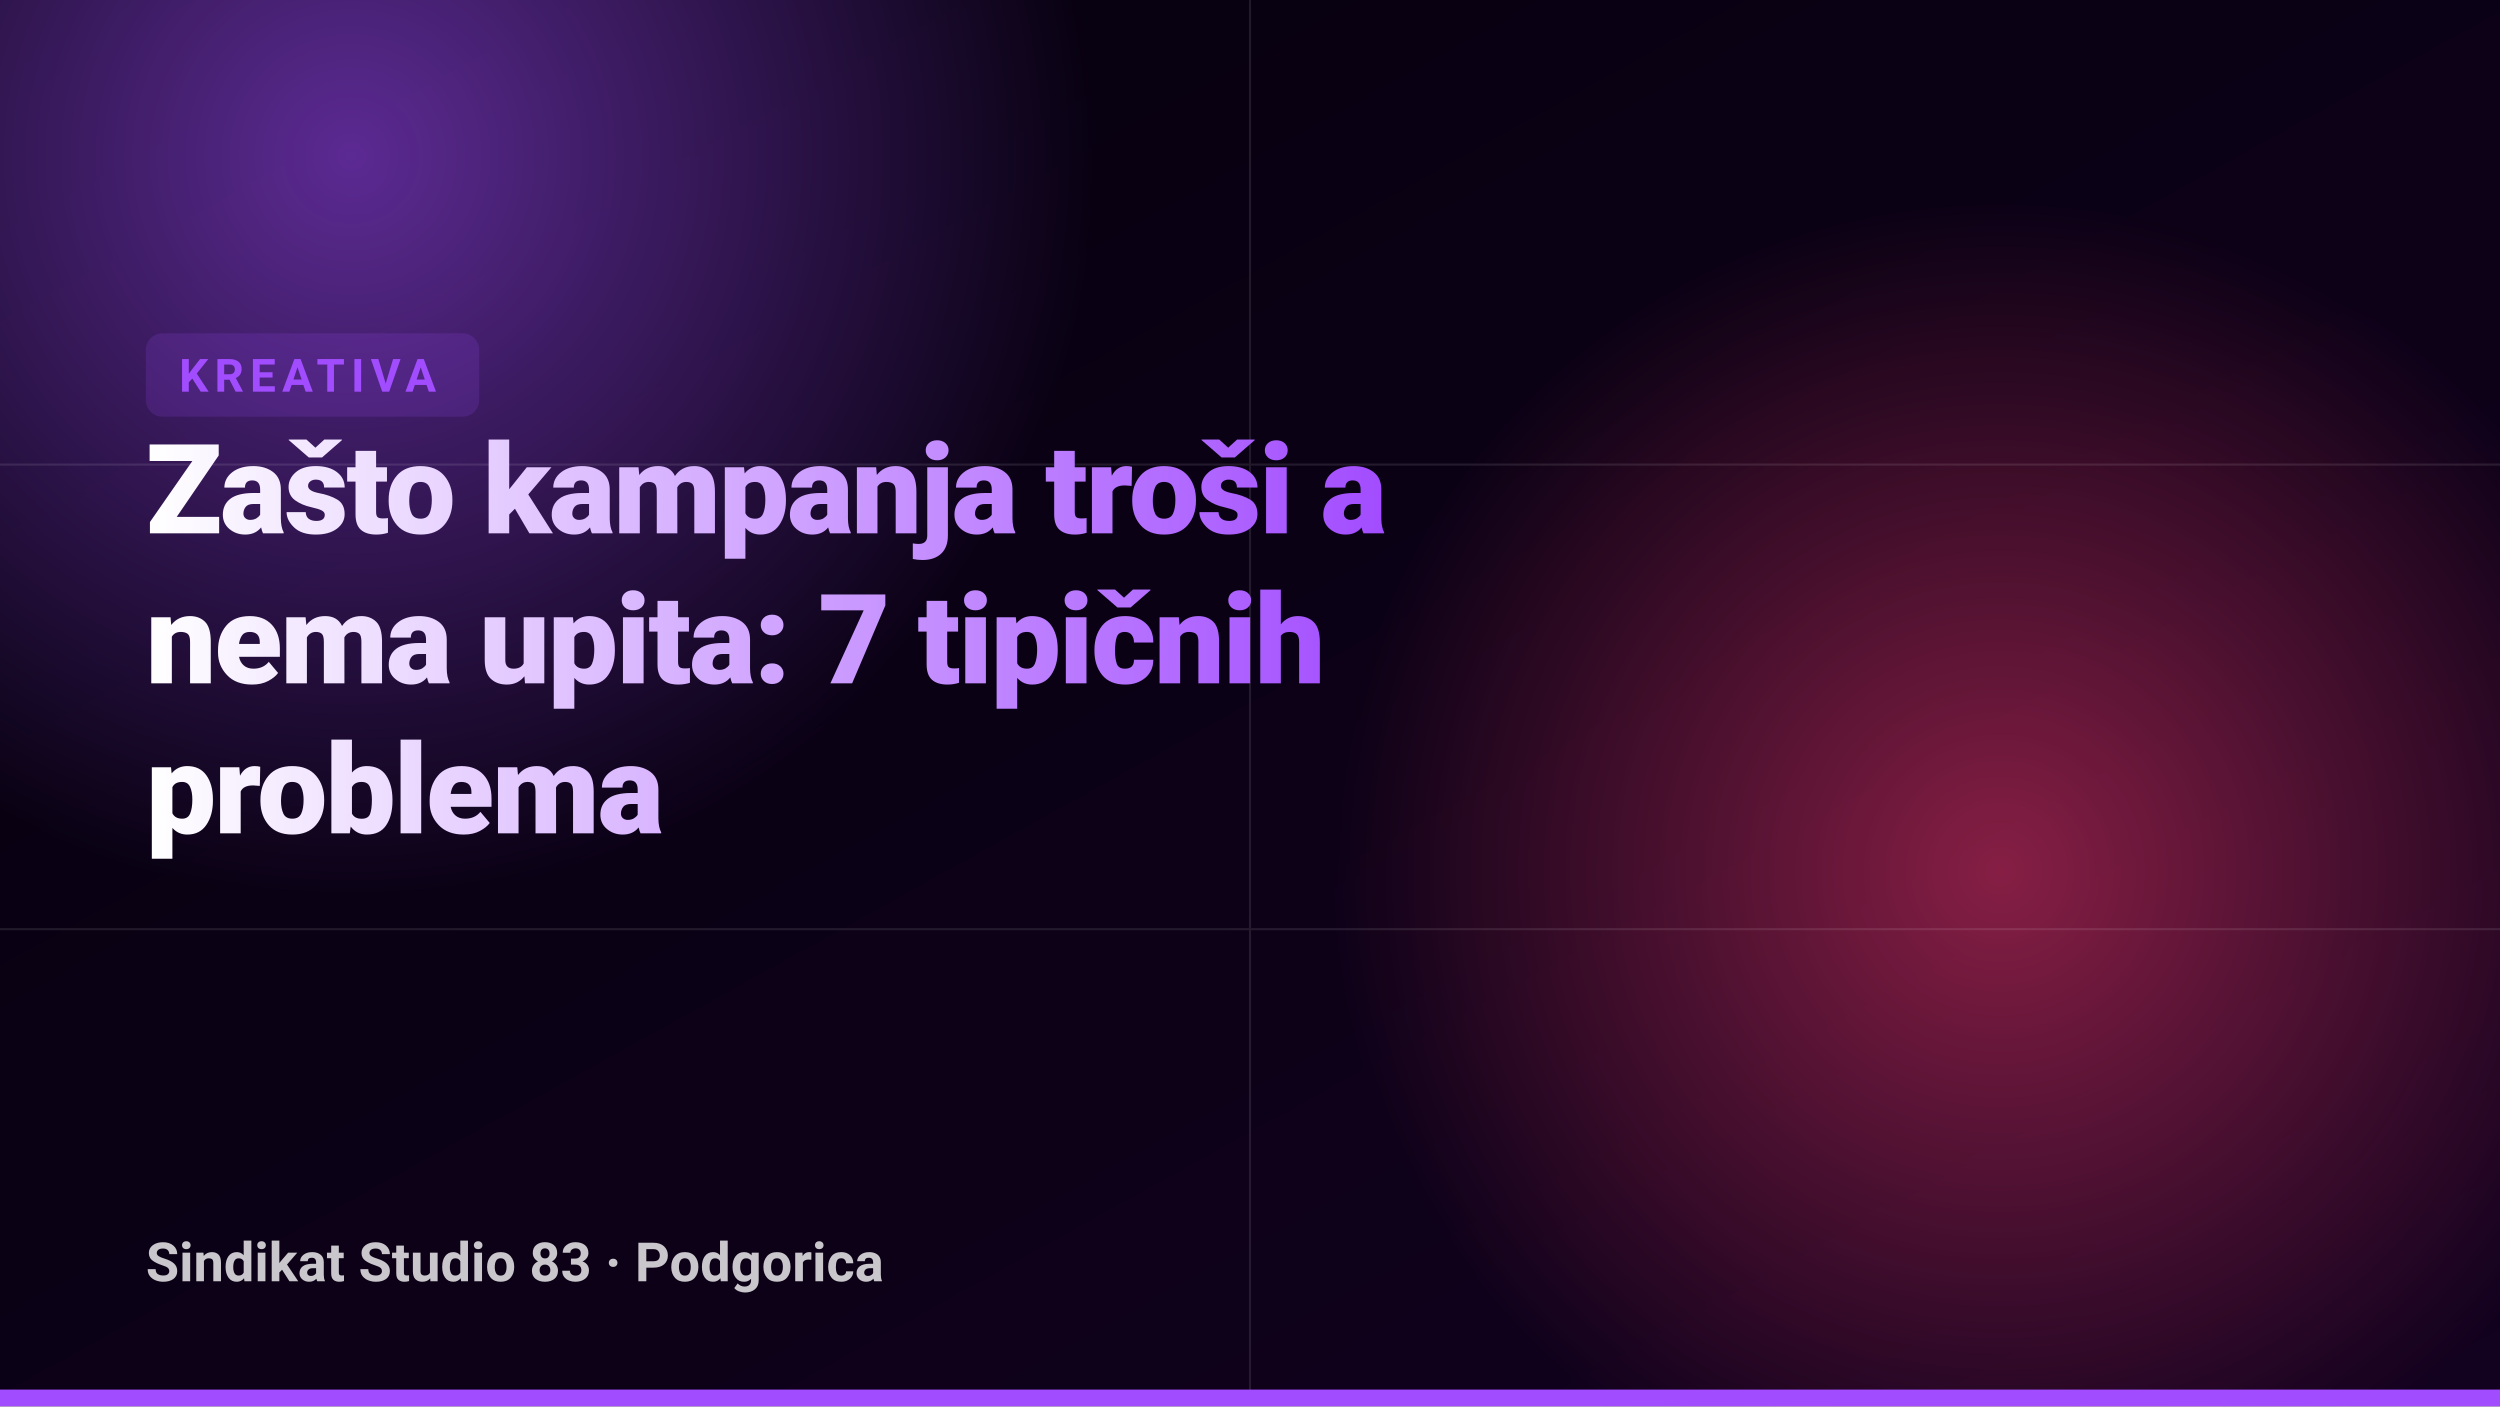
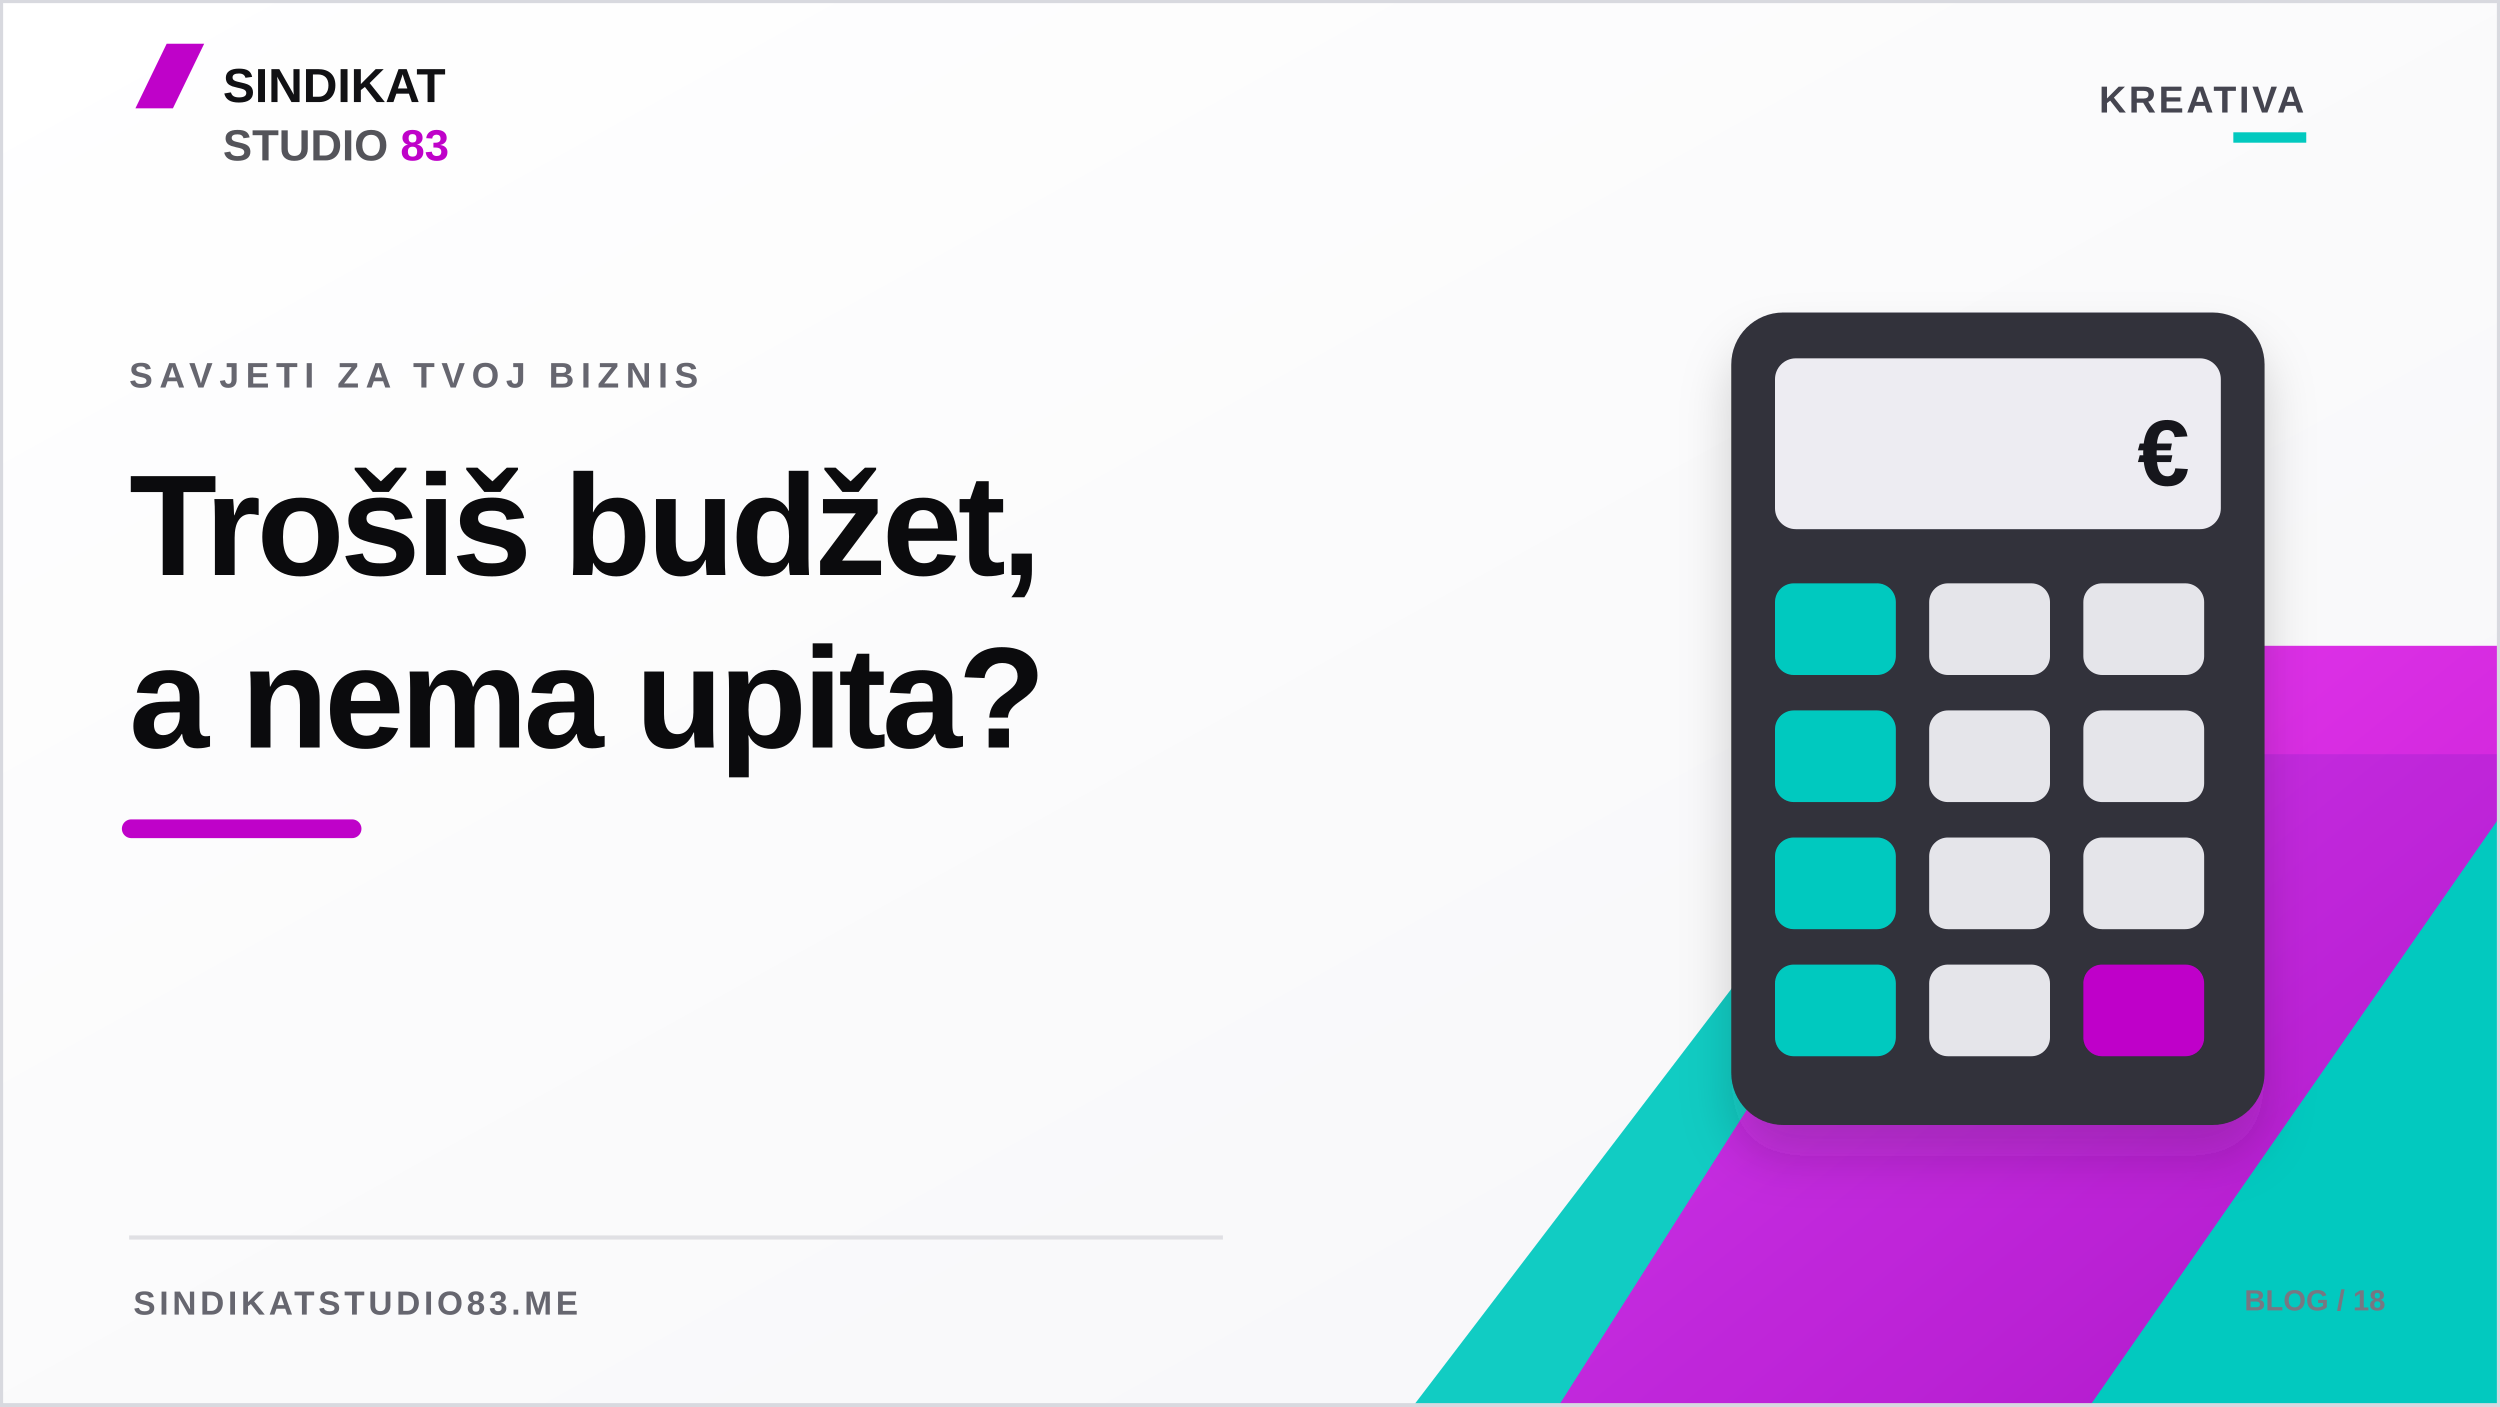
- <svg xmlns="http://www.w3.org/2000/svg" viewBox="0 0 1200 675" width="1200" height="675" role="img" aria-label="Zašto kampanja troši a nema upita: 7 tipičnih problema">
+ <svg xmlns="http://www.w3.org/2000/svg" width="1200" height="675" viewBox="0 0 1200 675" role="img" aria-label="Trošiš budžet, a nema upita? - Sindikat Studio 83">
  <defs>
-     <linearGradient id="bg" x1="0" y1="0" x2="1" y2="1">
-       <stop offset="0" stop-color="#05010D" />
-       <stop offset="1" stop-color="#12011F" />
+     <linearGradient id="paper" x1="0" y1="0" x2="1" y2="1">
+       <stop stop-color="#FFFFFF" />
+       <stop offset="1" stop-color="#F6F6F8" />
    </linearGradient>
-     <radialGradient id="g1" cx="50%" cy="50%" r="50%">
-       <stop offset="0" stop-color="#A24CFF" stop-opacity="0.55" />
-       <stop offset="1" stop-color="#A24CFF" stop-opacity="0" />
-     </radialGradient>
-     <radialGradient id="g2" cx="50%" cy="50%" r="50%">
-       <stop offset="0" stop-color="#FF3B6F" stop-opacity="0.5" />
-       <stop offset="1" stop-color="#FF3B6F" stop-opacity="0" />
-     </radialGradient>
-     <linearGradient id="txt" x1="0" y1="0" x2="1" y2="0">
-       <stop offset="0" stop-color="#FFFFFF" />
-       <stop offset="1" stop-color="#A24CFF" />
+     <linearGradient id="violet" x1="0" x2="1" y1="0" y2="1">
+       <stop stop-color="#E92AF4" />
+       <stop offset="1" stop-color="#BF02C9" />
    </linearGradient>
+     <filter id="shadow" x="-30%" y="-30%" width="170%" height="180%">
+       <feDropShadow dx="0" dy="15" stdDeviation="12" flood-color="#23212A" flood-opacity=".18" />
+     </filter>
  </defs>
-   <rect width="1200" height="675" fill="url(#bg)" />
-   <circle cx="168" cy="74" r="360" fill="url(#g1)" />
-   <circle cx="960" cy="418" r="320" fill="url(#g2)" />
-   <g opacity="0.10" stroke="#FFFFFF" stroke-width="1">
-     <line x1="0" y1="223" x2="1200" y2="223" />
-     <line x1="0" y1="446" x2="1200" y2="446" />
-     <line x1="600" y1="0" x2="600" y2="675" />
+   <rect width="1200" height="675" fill="url(#paper)" />
+   <path d="M679 674L917 362H1200V675Z" fill="#02C9BF" opacity=".94" />
+   <path d="M748 675L980 310H1200V675Z" fill="url(#violet)" opacity=".9" />
+   <path d="M1003 675L1200 392V675Z" fill="#02C9BF" />
+   <path d="M0 0H1200V675H0Z" fill="none" stroke="#D8D9DF" stroke-width="3" />
+   <path d="M65 52l15-31h18L83 52Z" fill="#BF02C9" />
+   <text x="107" y="49" font-family="Arial,Helvetica,sans-serif" font-size="23" font-weight="900" fill="#111114">SINDIKAT</text>
+   <text x="107" y="77" font-family="Arial,Helvetica,sans-serif" font-size="21" font-weight="900" fill="#54545A">STUDIO <tspan fill="#BF02C9">83</tspan>
+   </text>
+   <text x="1106" y="54" text-anchor="end" font-family="Arial,Helvetica,sans-serif" font-size="18" font-weight="900" fill="#454550" letter-spacing="1.3">KREATIVA</text>
+   <path d="M1072 66h35" stroke="#02C9BF" stroke-width="5" />
+   <text x="62" y="186" font-family="Arial,Helvetica,sans-serif" font-size="17" font-weight="800" letter-spacing="3.2" fill="#66666F">SAVJETI ZA TVOJ BIZNIS</text>
+   <text x="62" y="276" fill="#0B0B0D" font-size="69" font-family="Arial,Helvetica,sans-serif" font-weight="900" letter-spacing="-2">Trošiš budžet,</text>
+   <text x="62" y="358.8" fill="#0B0B0D" font-size="69" font-family="Arial,Helvetica,sans-serif" font-weight="900" letter-spacing="-2">a nema upita?</text>
+   <path d="M63 397.8h106" stroke="#BF02C9" stroke-width="9" stroke-linecap="round" />
+   <path d="M62 594h525" stroke="#E0E0E4" stroke-width="2" />
+   <text x="64" y="631" font-family="Arial,Helvetica,sans-serif" font-size="16" fill="#66666F" font-weight="800" letter-spacing="1.8">SINDIKATSTUDIO83.ME</text>
+   <text x="1145" y="629" text-anchor="end" font-family="Arial,Helvetica,sans-serif" font-size="14" fill="#777782" font-weight="800">BLOG / 18</text>
+   <g filter="url(#shadow)">
+     <rect x="831" y="150" width="256" height="390" rx="25" fill="#30303A" />
+     <rect x="852" y="172" width="214" height="82" rx="10" fill="#EDECF2" />
+     <text x="1051" y="233" text-anchor="end" fill="#17171C" font-family="Arial" font-size="45" font-weight="900">€</text>
+     <rect x="852" y="280" width="58" height="44" rx="9" fill="#02C9BF" />
+     <rect x="926" y="280" width="58" height="44" rx="9" fill="#E5E5EA" />
+     <rect x="1000" y="280" width="58" height="44" rx="9" fill="#E5E5EA" />
+     <rect x="852" y="341" width="58" height="44" rx="9" fill="#02C9BF" />
+     <rect x="926" y="341" width="58" height="44" rx="9" fill="#E5E5EA" />
+     <rect x="1000" y="341" width="58" height="44" rx="9" fill="#E5E5EA" />
+     <rect x="852" y="402" width="58" height="44" rx="9" fill="#02C9BF" />
+     <rect x="926" y="402" width="58" height="44" rx="9" fill="#E5E5EA" />
+     <rect x="1000" y="402" width="58" height="44" rx="9" fill="#E5E5EA" />
+     <rect x="852" y="463" width="58" height="44" rx="9" fill="#02C9BF" />
+     <rect x="926" y="463" width="58" height="44" rx="9" fill="#E5E5EA" />
+     <rect x="1000" y="463" width="58" height="44" rx="9" fill="#BF02C9" />
  </g>
-   <g font-family="'Segoe UI', system-ui, -apple-system, Roboto, Arial, sans-serif">
-     <rect x="70" y="160" rx="8" ry="8" width="160" height="40" fill="#A24CFF" opacity="0.16" />
-     <text x="86" y="188" fill="#A24CFF" font-size="22" font-weight="700" letter-spacing="3">KREATIVA</text>
-     <text fill="url(#txt)" font-size="60" font-weight="800" letter-spacing="-1">
-       <tspan x="70" y="256">Zašto kampanja troši a</tspan>
-       <tspan x="70" y="328">nema upita: 7 tipičnih</tspan>
-       <tspan x="70" y="400">problema</tspan>
-     </text>
-     <text x="70" y="615" fill="rgba(255,255,255,.78)" font-size="26" font-weight="600">Sindikat Studio 83 · Podgorica</text>
-   </g>
-   <rect x="0" y="667" width="1200" height="8" fill="#A24CFF" />
</svg>
